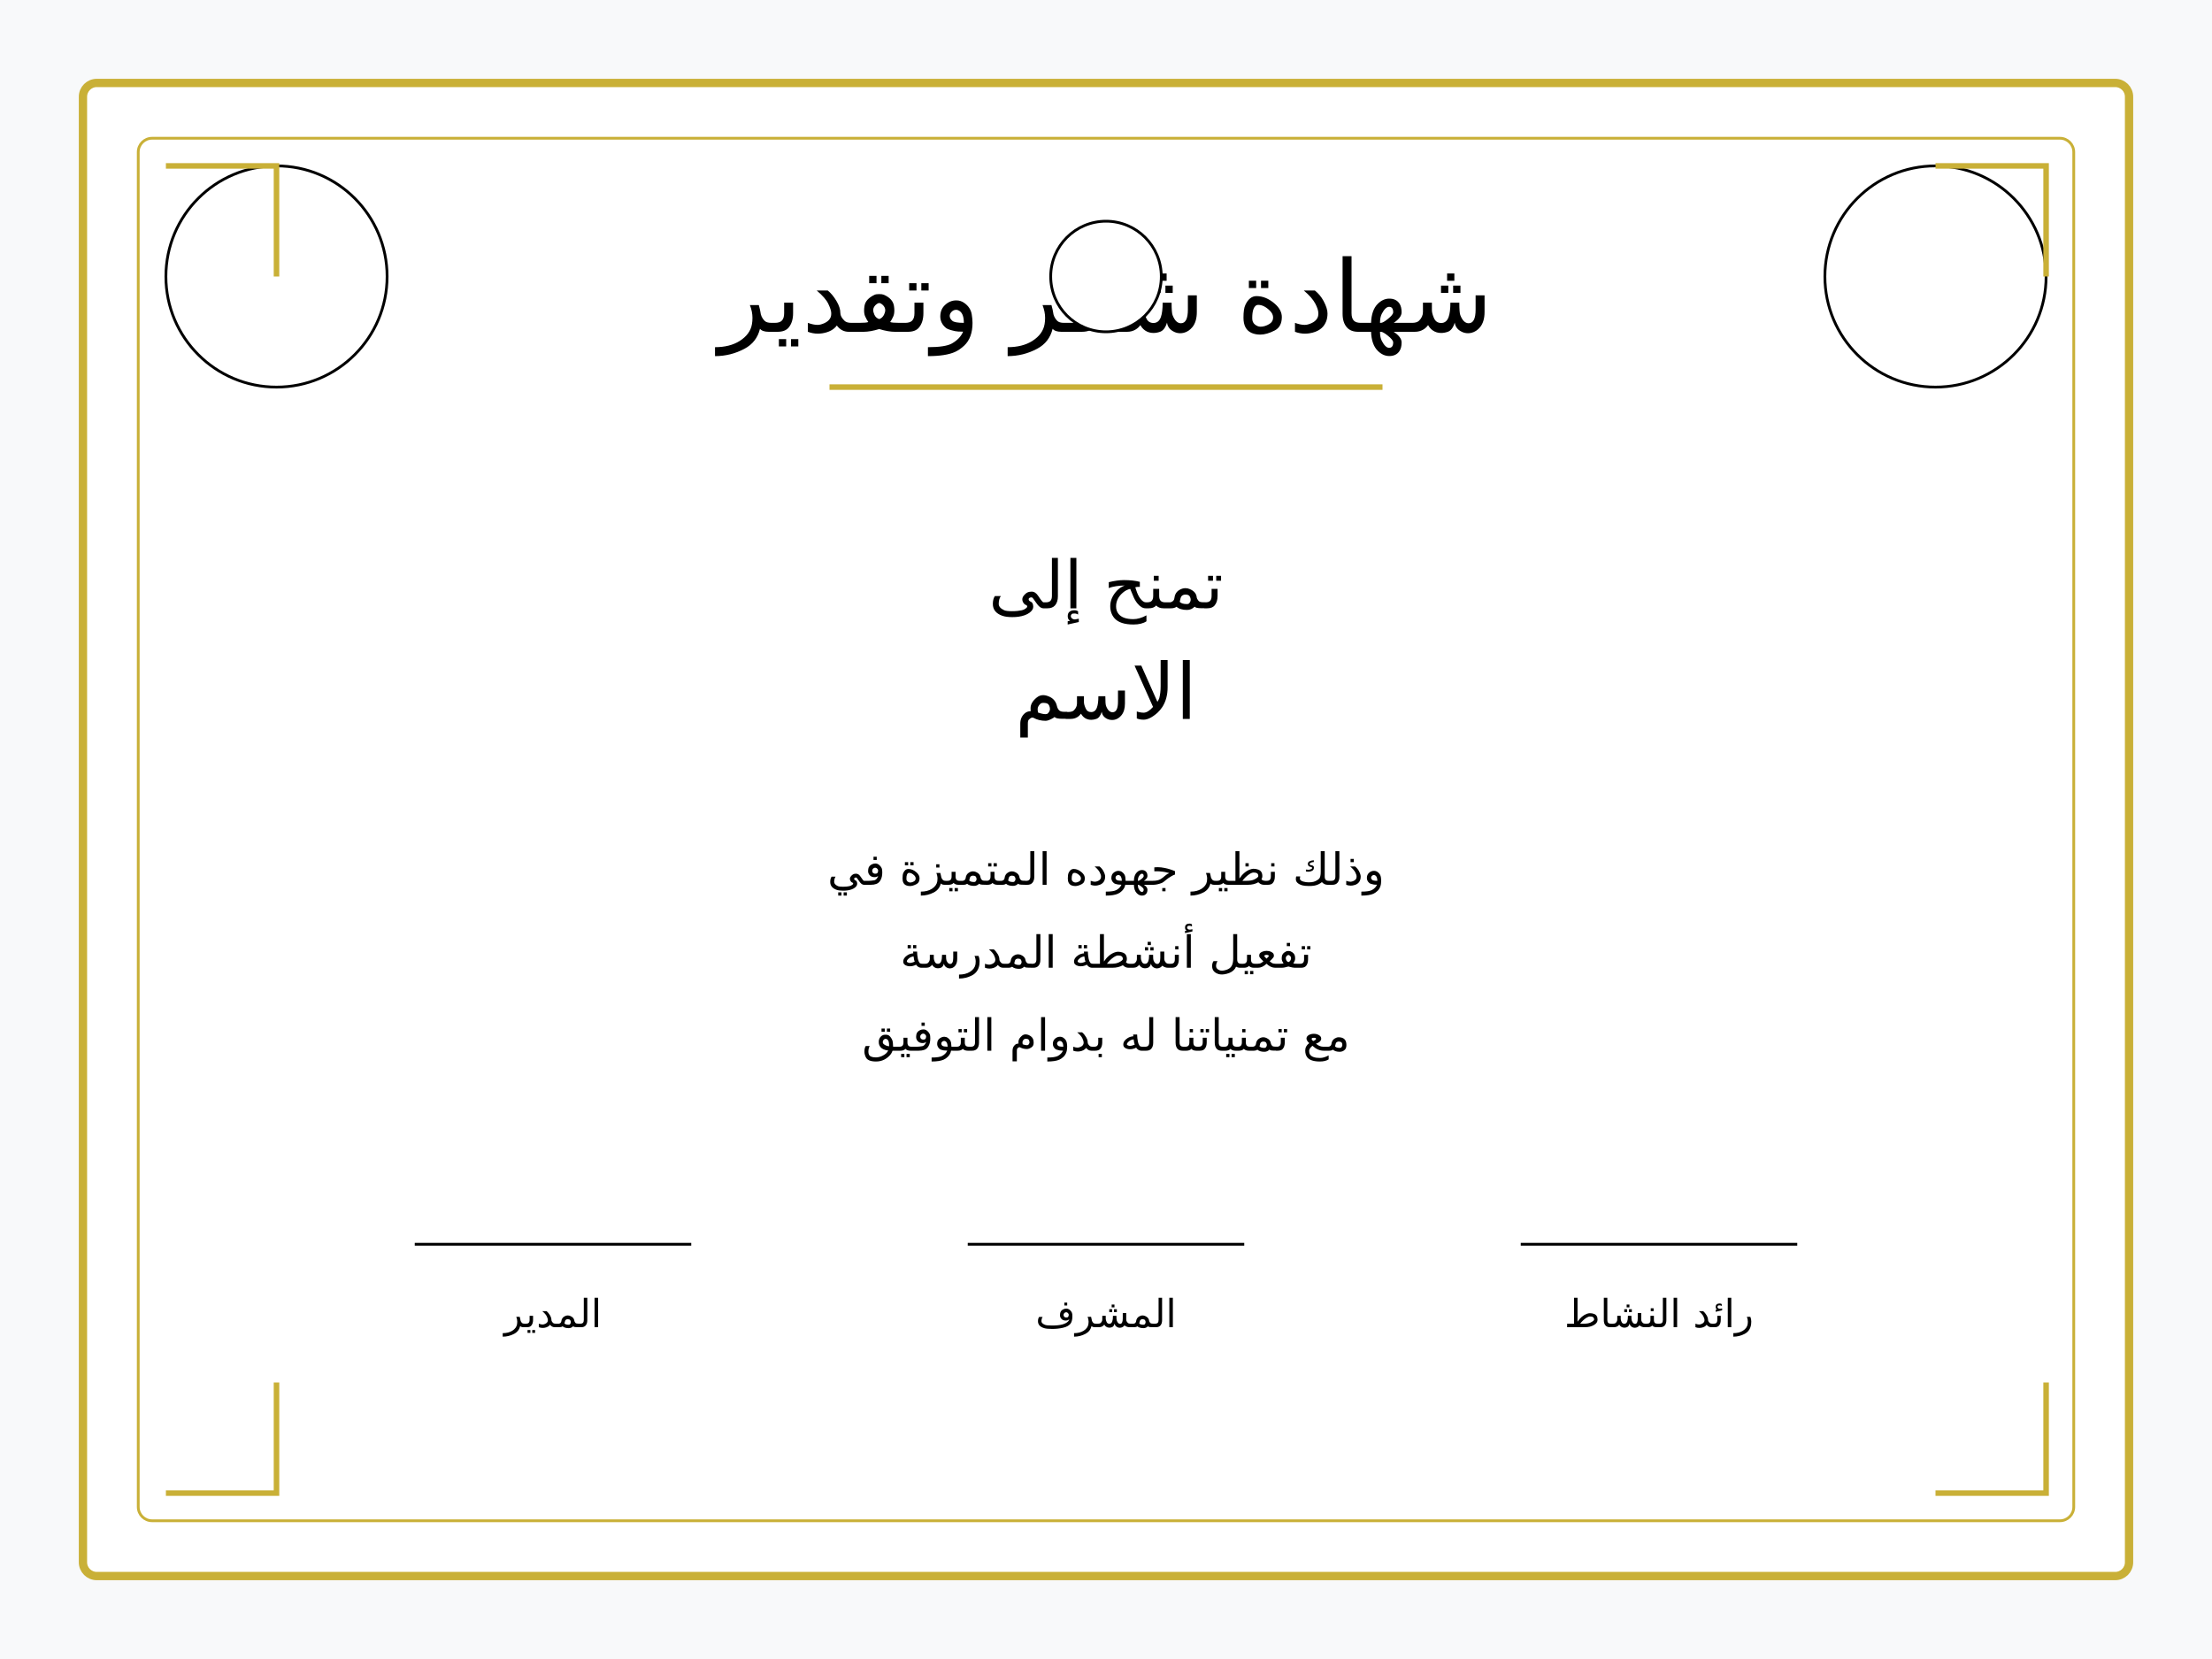
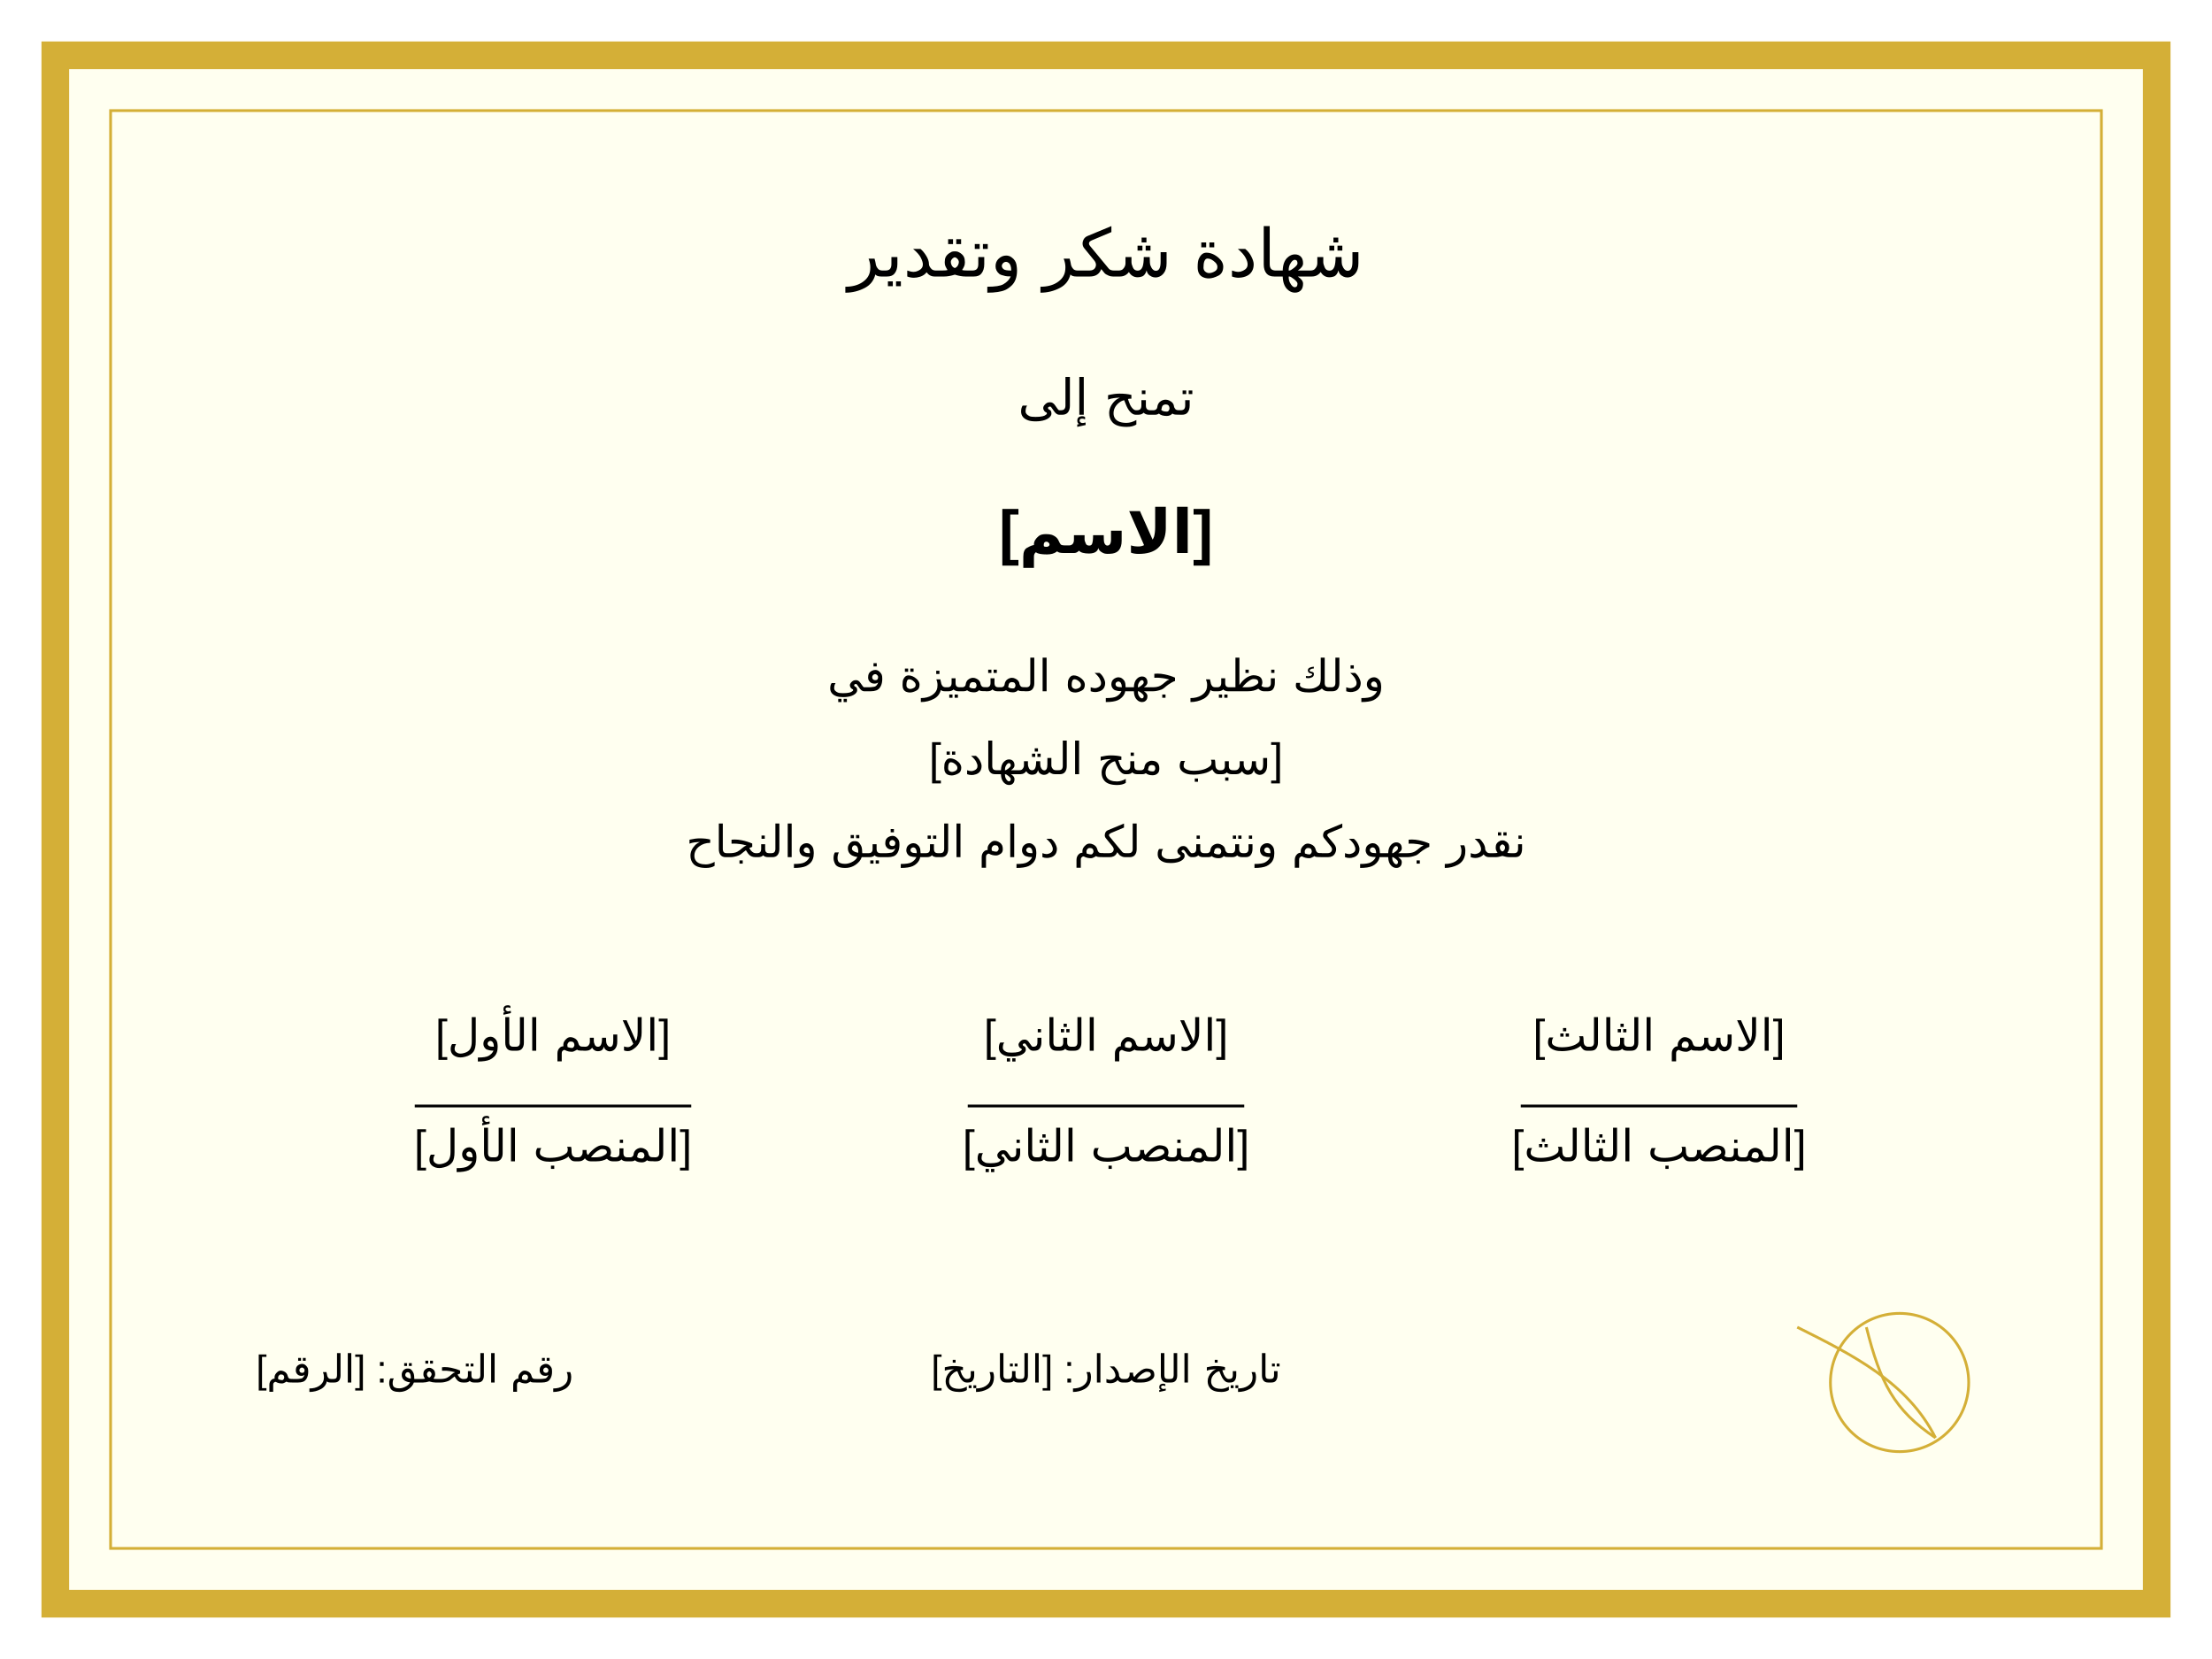
- <svg xmlns="http://www.w3.org/2000/svg" width="800" height="600">
-   <rect width="800" height="600" fill="#f8f9fa" />
-   <rect x="30" y="30" width="740" height="540" rx="5" fill="#ffffff" stroke="#C9B037" stroke-width="3" />
-   <rect x="50" y="50" width="700" height="500" rx="5" fill="#ffffff" stroke="#C9B037" stroke-width="1" />
-   <text x="400" y="120" font-family="Arial" font-size="36" text-anchor="middle" fill="#000000">شهادة شكر وتقدير</text>
-   <path d="M300 140 L500 140" stroke="#C9B037" stroke-width="2" />
-   <text x="400" y="220" font-family="Arial" font-size="24" text-anchor="middle" fill="#000000">تمنح إلى</text>
-   <text x="400" y="260" font-family="Arial" font-size="28" text-anchor="middle" fill="#000000">الاسم</text>
-   <text x="400" y="320" font-family="Arial" font-size="16" text-anchor="middle" fill="#000000">وذلك نظير جهوده المتميزة في</text>
-   <text x="400" y="350" font-family="Arial" font-size="16" text-anchor="middle" fill="#000000">تفعيل أنشطة المدرسة</text>
-   <text x="400" y="380" font-family="Arial" font-size="16" text-anchor="middle" fill="#000000">مع تمنياتنا له بدوام التوفيق</text>
-   <text x="200" y="480" font-family="Arial" font-size="14" text-anchor="middle" fill="#000000">المدير</text>
-   <path d="M150 450 L250 450" stroke="#000000" stroke-width="1" />
-   <text x="400" y="480" font-family="Arial" font-size="14" text-anchor="middle" fill="#000000">المشرف</text>
-   <path d="M350 450 L450 450" stroke="#000000" stroke-width="1" />
-   <text x="600" y="480" font-family="Arial" font-size="14" text-anchor="middle" fill="#000000">رائد النشاط</text>
-   <path d="M550 450 L650 450" stroke="#000000" stroke-width="1" />
-   <circle cx="100" cy="100" r="40" fill="#ffffff" stroke="#000000" stroke-width="1" />
-   <circle cx="400" cy="100" r="20" fill="#ffffff" stroke="#000000" stroke-width="1" />
-   <circle cx="700" cy="100" r="40" fill="#ffffff" stroke="#000000" stroke-width="1" />
-   <path d="M60 60 L100 60 L100 100" fill="none" stroke="#C9B037" stroke-width="2" />
-   <path d="M700 60 L740 60 L740 100" fill="none" stroke="#C9B037" stroke-width="2" />
-   <path d="M60 540 L100 540 L100 500" fill="none" stroke="#C9B037" stroke-width="2" />
-   <path d="M700 540 L740 540 L740 500" fill="none" stroke="#C9B037" stroke-width="2" />
+ <svg xmlns="http://www.w3.org/2000/svg" width="800" height="600" viewBox="0 0 800 600">
+   <rect width="800" height="600" fill="#FFFFFF" />
+   <rect x="20" y="20" width="760" height="560" fill="#FFFFF0" stroke="#D4AF37" stroke-width="10" />
+   <rect x="40" y="40" width="720" height="520" fill="none" stroke="#D4AF37" stroke-width="1" />
+   <text x="400" y="100" font-family="Arial" font-size="24" text-anchor="middle" fill="#000000">شهادة شكر وتقدير</text>
+   <text x="400" y="150" font-family="Arial" font-size="18" text-anchor="middle" fill="#000000">تمنح إلى</text>
+   <text x="400" y="200" font-family="Arial" font-size="22" font-weight="bold" text-anchor="middle" fill="#000000">[الاسم]</text>
+   <text x="400" y="250" font-family="Arial" font-size="16" text-anchor="middle" fill="#000000">وذلك نظير جهوده المتميزة في</text>
+   <text x="400" y="280" font-family="Arial" font-size="16" text-anchor="middle" fill="#000000">[سبب منح الشهادة]</text>
+   <text x="400" y="310" font-family="Arial" font-size="16" text-anchor="middle" fill="#000000">نقدر جهودكم ونتمنى لكم دوام التوفيق والنجاح</text>
+   <text x="200" y="420" font-family="Arial" font-size="16" text-anchor="middle" fill="#000000">[المنصب الأول]</text>
+   <line x1="150" y1="400" x2="250" y2="400" stroke="#000000" stroke-width="1" />
+   <text x="200" y="380" font-family="Arial" font-size="16" text-anchor="middle" fill="#000000">[الاسم الأول]</text>
+   <text x="400" y="420" font-family="Arial" font-size="16" text-anchor="middle" fill="#000000">[المنصب الثاني]</text>
+   <line x1="350" y1="400" x2="450" y2="400" stroke="#000000" stroke-width="1" />
+   <text x="400" y="380" font-family="Arial" font-size="16" text-anchor="middle" fill="#000000">[الاسم الثاني]</text>
+   <text x="600" y="420" font-family="Arial" font-size="16" text-anchor="middle" fill="#000000">[المنصب الثالث]</text>
+   <line x1="550" y1="400" x2="650" y2="400" stroke="#000000" stroke-width="1" />
+   <text x="600" y="380" font-family="Arial" font-size="16" text-anchor="middle" fill="#000000">[الاسم الثالث]</text>
+   <text x="400" y="500" font-family="Arial" font-size="14" text-anchor="middle" fill="#000000">تاريخ الإصدار: [التاريخ]</text>
+   <text x="150" y="500" font-family="Arial" font-size="14" text-anchor="middle" fill="#000000">رقم التحقق: [الرقم]</text>
+   <path d="M650,480 C670,490 690,500 700,520" fill="none" stroke="#D4AF37" stroke-width="1" />
+   <path d="M700,520 C685,510 680,500 675,480" fill="none" stroke="#D4AF37" stroke-width="1" />
+   <circle cx="687" cy="500" r="25" fill="none" stroke="#D4AF37" stroke-width="1" />
</svg>
